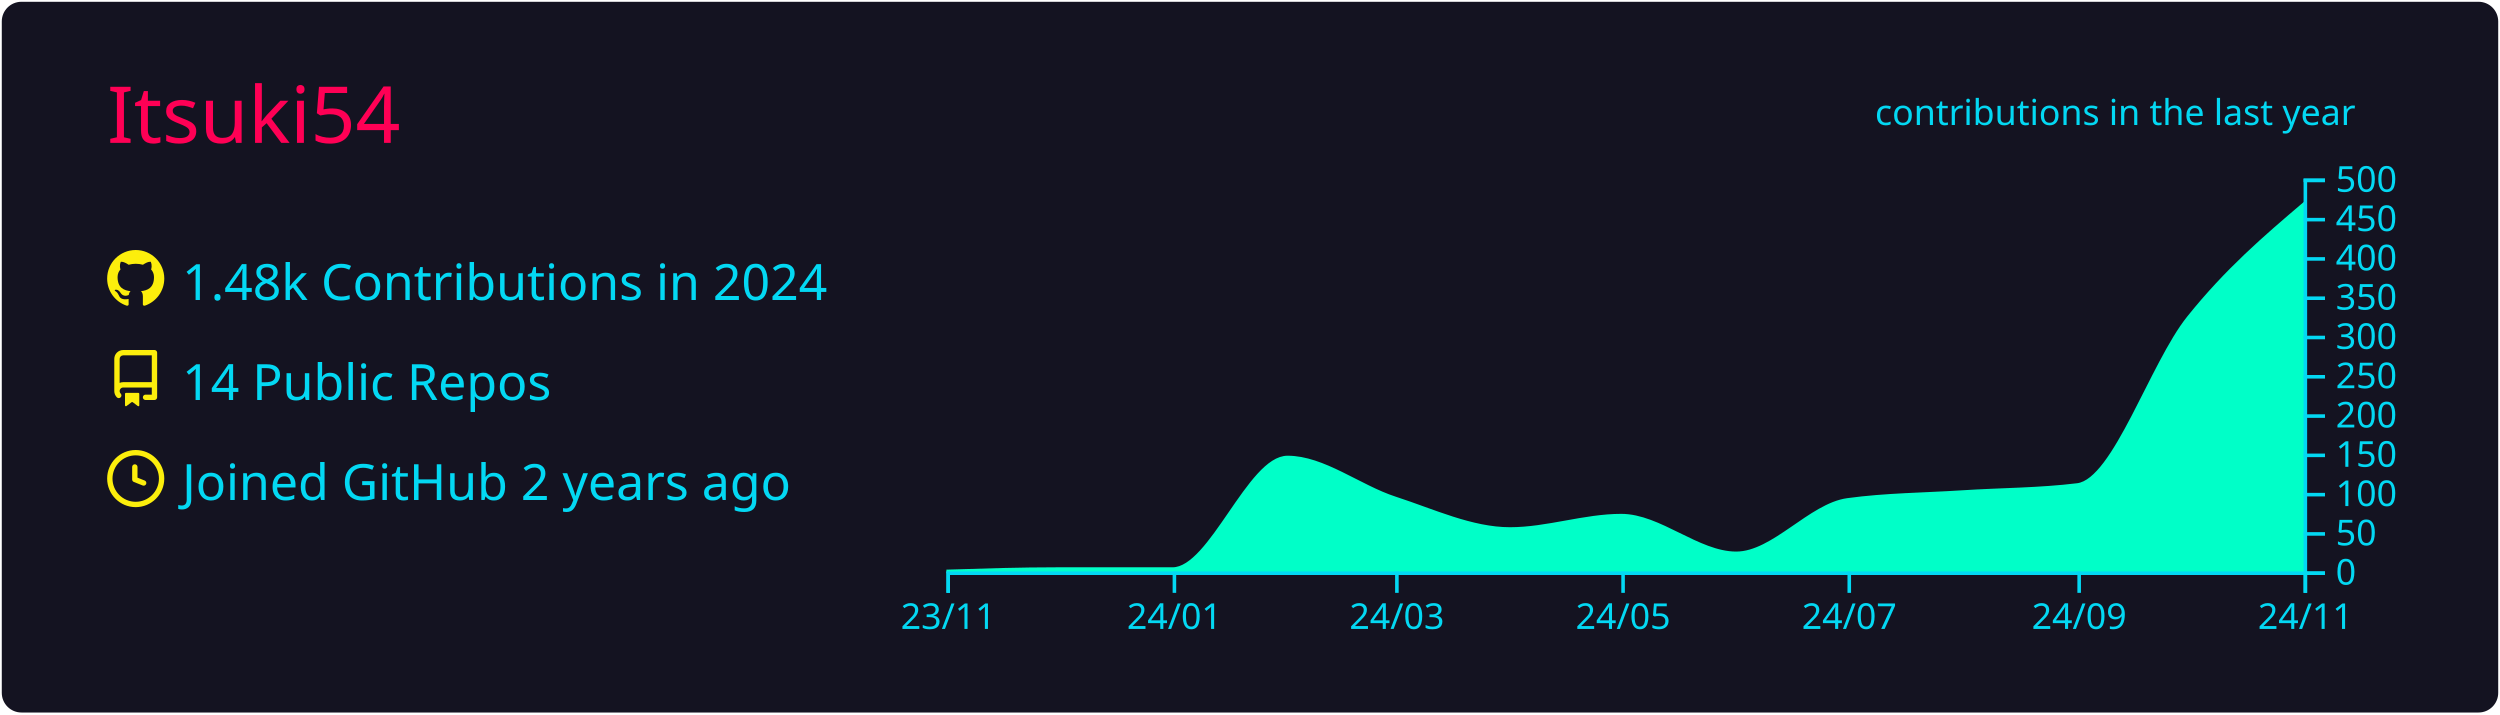
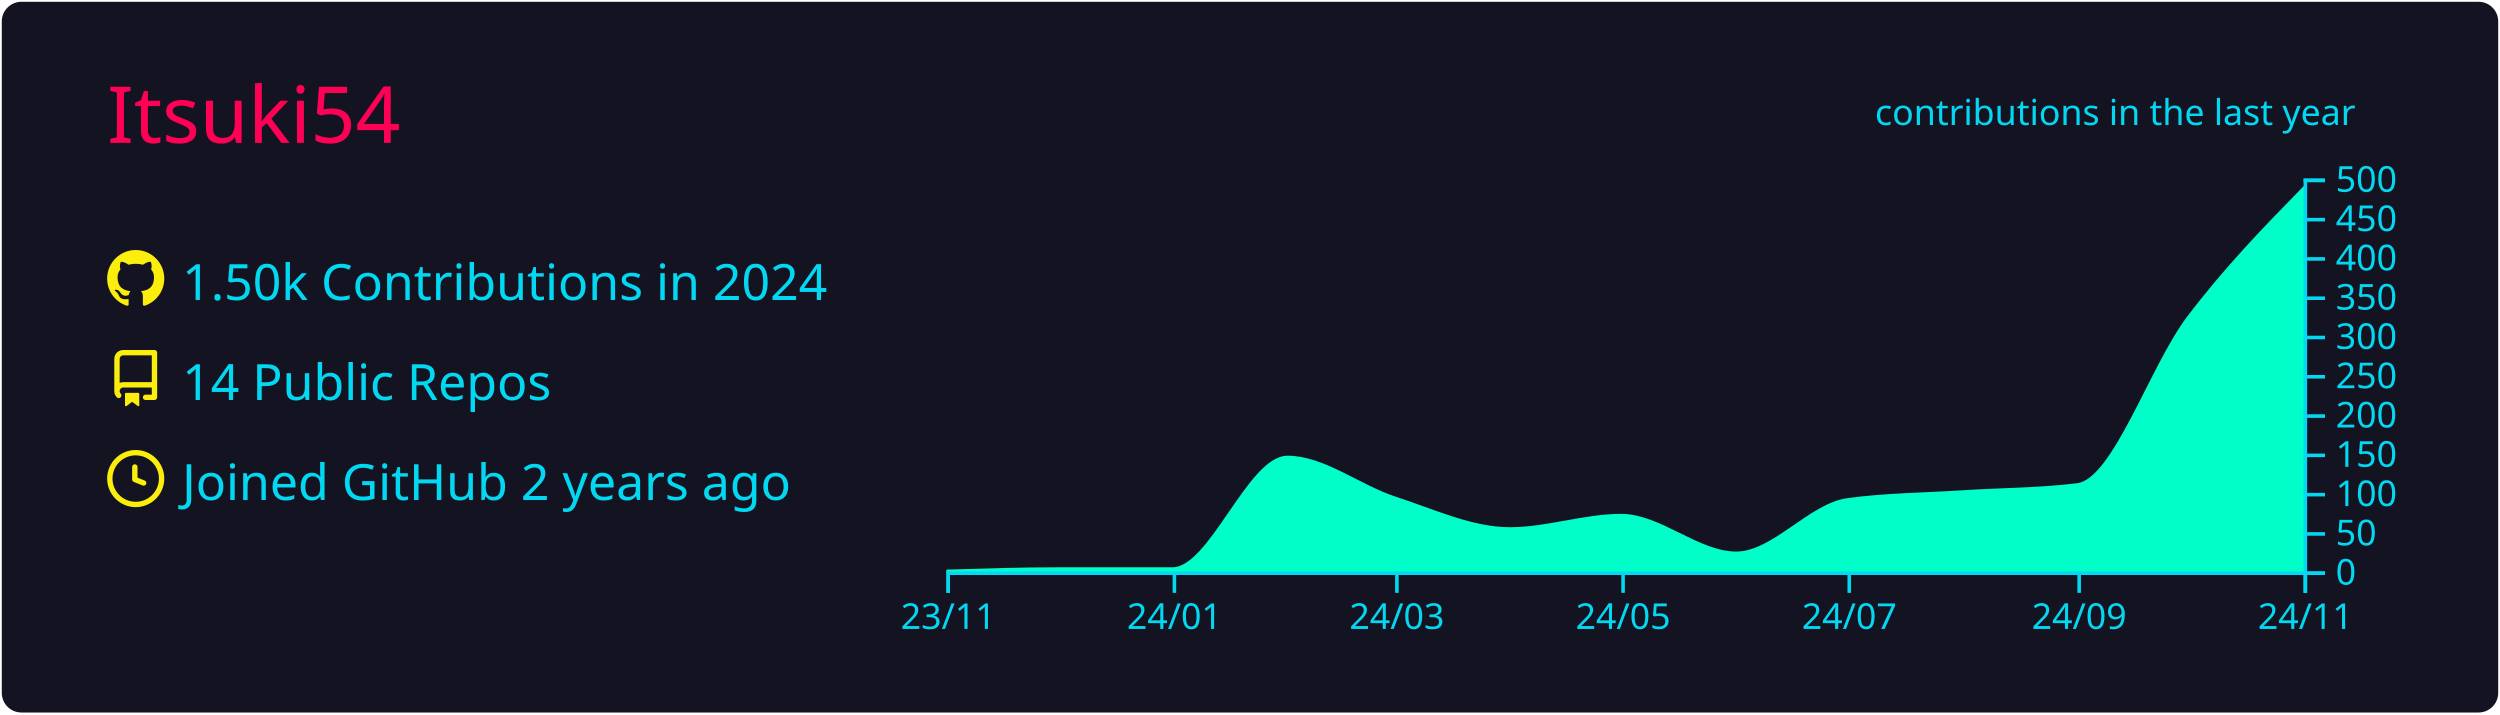
<svg xmlns="http://www.w3.org/2000/svg" width="700" height="200" viewBox="0 0 700 200">
  <style>* {
          font-family: 'Segoe UI', Ubuntu, "Helvetica Neue", Sans-Serif
        }</style>
  <rect x="1" y="1" rx="5" ry="5" height="99%" width="99.714%" stroke="#141321" stroke-width="1" fill="#141321" stroke-opacity="1" />
  <text x="30" y="40" style="font-size: 22px; fill: #ff0055;">Itsuki54</text>
  <g transform="translate(0,40)">
    <g transform="translate(30,30)">
      <g transform="translate(0,0)" width="14" height="14" fill="#fcee0c">
        <path fill-rule="evenodd" d="M8 0C3.58 0 0 3.58 0 8c0 3.54 2.29 6.53 5.47 7.59.4.07.55-.17.55-.38 0-.19-.01-.82-.01-1.49-2.01.37-2.53-.49-2.69-.94-.09-.23-.48-.94-.82-1.13-.28-.15-.68-.52-.01-.53.63-.01 1.08.58 1.23.82.72 1.21 1.87.87 2.33.66.07-.52.28-.87.51-1.07-1.78-.2-3.64-.89-3.64-3.95 0-.87.31-1.59.82-2.15-.08-.2-.36-1.02.08-2.12 0 0 .67-.21 2.2.82.64-.18 1.32-.27 2-.27.68 0 1.36.09 2 .27 1.53-1.04 2.2-.82 2.2-.82.44 1.1.16 1.92.08 2.12.51.56.82 1.27.82 2.15 0 3.07-1.87 3.75-3.65 3.95.29.25.54.73.54 1.48 0 1.07-.01 1.93-.01 2.2 0 .21.15.46.55.38A8.013 8.013 0 0016 8c0-4.42-3.58-8-8-8z" />
      </g>
      <g transform="translate(0,28)" width="14" height="14" fill="#fcee0c">
        <path fill-rule="evenodd" d="M2 2.5A2.5 2.5 0 014.5 0h8.75a.75.75 0 01.75.75v12.5a.75.75 0 01-.75.75h-2.5a.75.75 0 110-1.5h1.75v-2h-8a1 1 0 00-.714 1.7.75.75 0 01-1.072 1.05A2.495 2.495 0 012 11.5v-9zm10.5-1V9h-8c-.356 0-.694.074-1 .208V2.5a1 1 0 011-1h8zM5 12.25v3.25a.25.25 0 00.4.2l1.45-1.087a.25.25 0 01.3 0L8.6 15.7a.25.25 0 00.4-.2v-3.25a.25.25 0 00-.25-.25h-3.5a.25.25 0 00-.25.25z" />
      </g>
      <g transform="translate(0,56)" width="14" height="14" fill="#fcee0c">
        <path fill-rule="evenodd" d="M1.5 8a6.5 6.5 0 1113 0 6.5 6.5 0 01-13 0zM8 0a8 8 0 100 16A8 8 0 008 0zm.5 4.75a.75.75 0 00-1.5 0v3.5a.75.75 0 00.471.696l2.5 1a.75.75 0 00.557-1.392L8.5 7.742V4.75z" />
      </g>
-       <text x="21" y="14" style="fill: #03d8f3; font-size: 14px;">1.48k Contributions in 2024</text>
+       <text x="21" y="14" style="fill: #03d8f3; font-size: 14px;">1.50k Contributions in 2024</text>
      <text x="21" y="42" style="fill: #03d8f3; font-size: 14px;">14 Public Repos</text>
      <text x="21" y="70" style="fill: #03d8f3; font-size: 14px;">Joined GitHub 2 years ago</text>
    </g>
    <g color="#00ffc8" transform="translate(295,10)">
-       <path transform="translate(-30,0)" stroke="#00ffc8" fill="#00ffc8" opacity="1" d="M0,110C10.383,109.67,20.765,109.34,31.148,109.34C41.876,109.34,52.605,109.34,63.333,109.34C74.062,109.34,84.791,78.1,95.519,78.1C105.556,78.1,115.592,86.277,125.628,89.54C136.357,93.028,147.086,98.12,157.814,98.12C168.197,98.12,178.579,94.38,188.962,94.38C199.69,94.38,210.419,104.94,221.148,104.94C231.53,104.94,241.913,91.399,252.295,89.98C263.024,88.513,273.752,88.477,284.481,87.78C295.209,87.083,305.938,87.12,316.667,85.8C327.049,84.523,337.432,51.904,347.814,38.94C358.543,25.544,369.271,16.402,380,7.26L380,110C369.271,110,358.543,110,347.814,110C337.432,110,327.049,110,316.667,110C305.938,110,295.209,110,284.481,110C273.752,110,263.024,110,252.295,110C241.913,110,231.53,110,221.148,110C210.419,110,199.69,110,188.962,110C178.579,110,168.197,110,157.814,110C147.086,110,136.357,110,125.628,110C115.592,110,105.556,110,95.519,110C84.791,110,74.062,110,63.333,110C52.605,110,41.876,110,31.148,110C20.765,110,10.383,110,0,110Z" />
+       <path transform="translate(-30,0)" stroke="#00ffc8" fill="#00ffc8" opacity="1" d="M0,110C10.383,109.67,20.765,109.34,31.148,109.34C41.876,109.34,52.605,109.34,63.333,109.34C74.062,109.34,84.791,78.1,95.519,78.1C105.556,78.1,115.592,86.277,125.628,89.54C136.357,93.028,147.086,98.12,157.814,98.12C168.197,98.12,178.579,94.38,188.962,94.38C199.69,94.38,210.419,104.94,221.148,104.94C231.53,104.94,241.913,91.399,252.295,89.98C263.024,88.513,273.752,88.477,284.481,87.78C295.209,87.083,305.938,87.12,316.667,85.8C327.049,84.523,337.432,52.602,347.814,38.94C358.543,24.823,369.271,13.841,380,2.86L380,110C369.271,110,358.543,110,347.814,110C337.432,110,327.049,110,316.667,110C305.938,110,295.209,110,284.481,110C273.752,110,263.024,110,252.295,110C241.913,110,231.53,110,221.148,110C210.419,110,199.69,110,188.962,110C178.579,110,168.197,110,157.814,110C147.086,110,136.357,110,125.628,110C115.592,110,105.556,110,95.519,110C84.791,110,74.062,110,63.333,110C52.605,110,41.876,110,31.148,110C20.765,110,10.383,110,0,110Z" />
      <g color="#03d8f3" transform="translate(-30,110)" fill="none" font-size="10" font-family="sans-serif" text-anchor="middle">
        <path class="domain" stroke="currentColor" d="M0.5,6V0.5H380.5V6" />
        <g class="tick" opacity="1" transform="translate(0.5,0)">
          <line stroke="currentColor" y2="6" />
          <text fill="currentColor" y="9" dy="0.71em">23/11</text>
        </g>
        <g class="tick" opacity="1" transform="translate(63.83333,0)">
          <line stroke="currentColor" y2="6" />
          <text fill="currentColor" y="9" dy="0.71em">24/01</text>
        </g>
        <g class="tick" opacity="1" transform="translate(126.1284,0)">
          <line stroke="currentColor" y2="6" />
          <text fill="currentColor" y="9" dy="0.71em">24/03</text>
        </g>
        <g class="tick" opacity="1" transform="translate(189.4617,0)">
          <line stroke="currentColor" y2="6" />
          <text fill="currentColor" y="9" dy="0.71em">24/05</text>
        </g>
        <g class="tick" opacity="1" transform="translate(252.7951,0)">
          <line stroke="currentColor" y2="6" />
          <text fill="currentColor" y="9" dy="0.71em">24/07</text>
        </g>
        <g class="tick" opacity="1" transform="translate(317.1667,0)">
          <line stroke="currentColor" y2="6" />
          <text fill="currentColor" y="9" dy="0.71em">24/09</text>
        </g>
        <g class="tick" opacity="1" transform="translate(380.5,0)">
          <line stroke="currentColor" y2="6" />
          <text fill="currentColor" y="9" dy="0.71em">24/11</text>
        </g>
      </g>
      <g color="#03d8f3" transform="translate(350,0)" fill="none" font-size="10" font-family="sans-serif" text-anchor="start">
        <path class="domain" stroke="currentColor" d="M6,110.5H0.5V0.5H6" />
        <g class="tick" opacity="1" transform="translate(0,110.5)">
          <line stroke="currentColor" x2="6" />
          <text fill="currentColor" x="9" dy="0.32em">0</text>
        </g>
        <g class="tick" opacity="1" transform="translate(0,99.5)">
          <line stroke="currentColor" x2="6" />
          <text fill="currentColor" x="9" dy="0.32em">50</text>
        </g>
        <g class="tick" opacity="1" transform="translate(0,88.5)">
          <line stroke="currentColor" x2="6" />
          <text fill="currentColor" x="9" dy="0.32em">100</text>
        </g>
        <g class="tick" opacity="1" transform="translate(0,77.5)">
          <line stroke="currentColor" x2="6" />
          <text fill="currentColor" x="9" dy="0.32em">150</text>
        </g>
        <g class="tick" opacity="1" transform="translate(0,66.5)">
          <line stroke="currentColor" x2="6" />
          <text fill="currentColor" x="9" dy="0.32em">200</text>
        </g>
        <g class="tick" opacity="1" transform="translate(0,55.5)">
          <line stroke="currentColor" x2="6" />
          <text fill="currentColor" x="9" dy="0.32em">250</text>
        </g>
        <g class="tick" opacity="1" transform="translate(0,44.5)">
          <line stroke="currentColor" x2="6" />
          <text fill="currentColor" x="9" dy="0.32em">300</text>
        </g>
        <g class="tick" opacity="1" transform="translate(0,33.5)">
          <line stroke="currentColor" x2="6" />
          <text fill="currentColor" x="9" dy="0.32em">350</text>
        </g>
        <g class="tick" opacity="1" transform="translate(0,22.5)">
          <line stroke="currentColor" x2="6" />
          <text fill="currentColor" x="9" dy="0.32em">400</text>
        </g>
        <g class="tick" opacity="1" transform="translate(0,11.5)">
          <line stroke="currentColor" x2="6" />
          <text fill="currentColor" x="9" dy="0.32em">450</text>
        </g>
        <g class="tick" opacity="1" transform="translate(0,0.5)">
          <line stroke="currentColor" x2="6" />
          <text fill="currentColor" x="9" dy="0.32em">500</text>
        </g>
      </g>
      <g>
        <text y="-15" x="230" style="fill: #03d8f3; font-size: 10px;">contributions in the last year</text>
      </g>
    </g>
  </g>
</svg>
